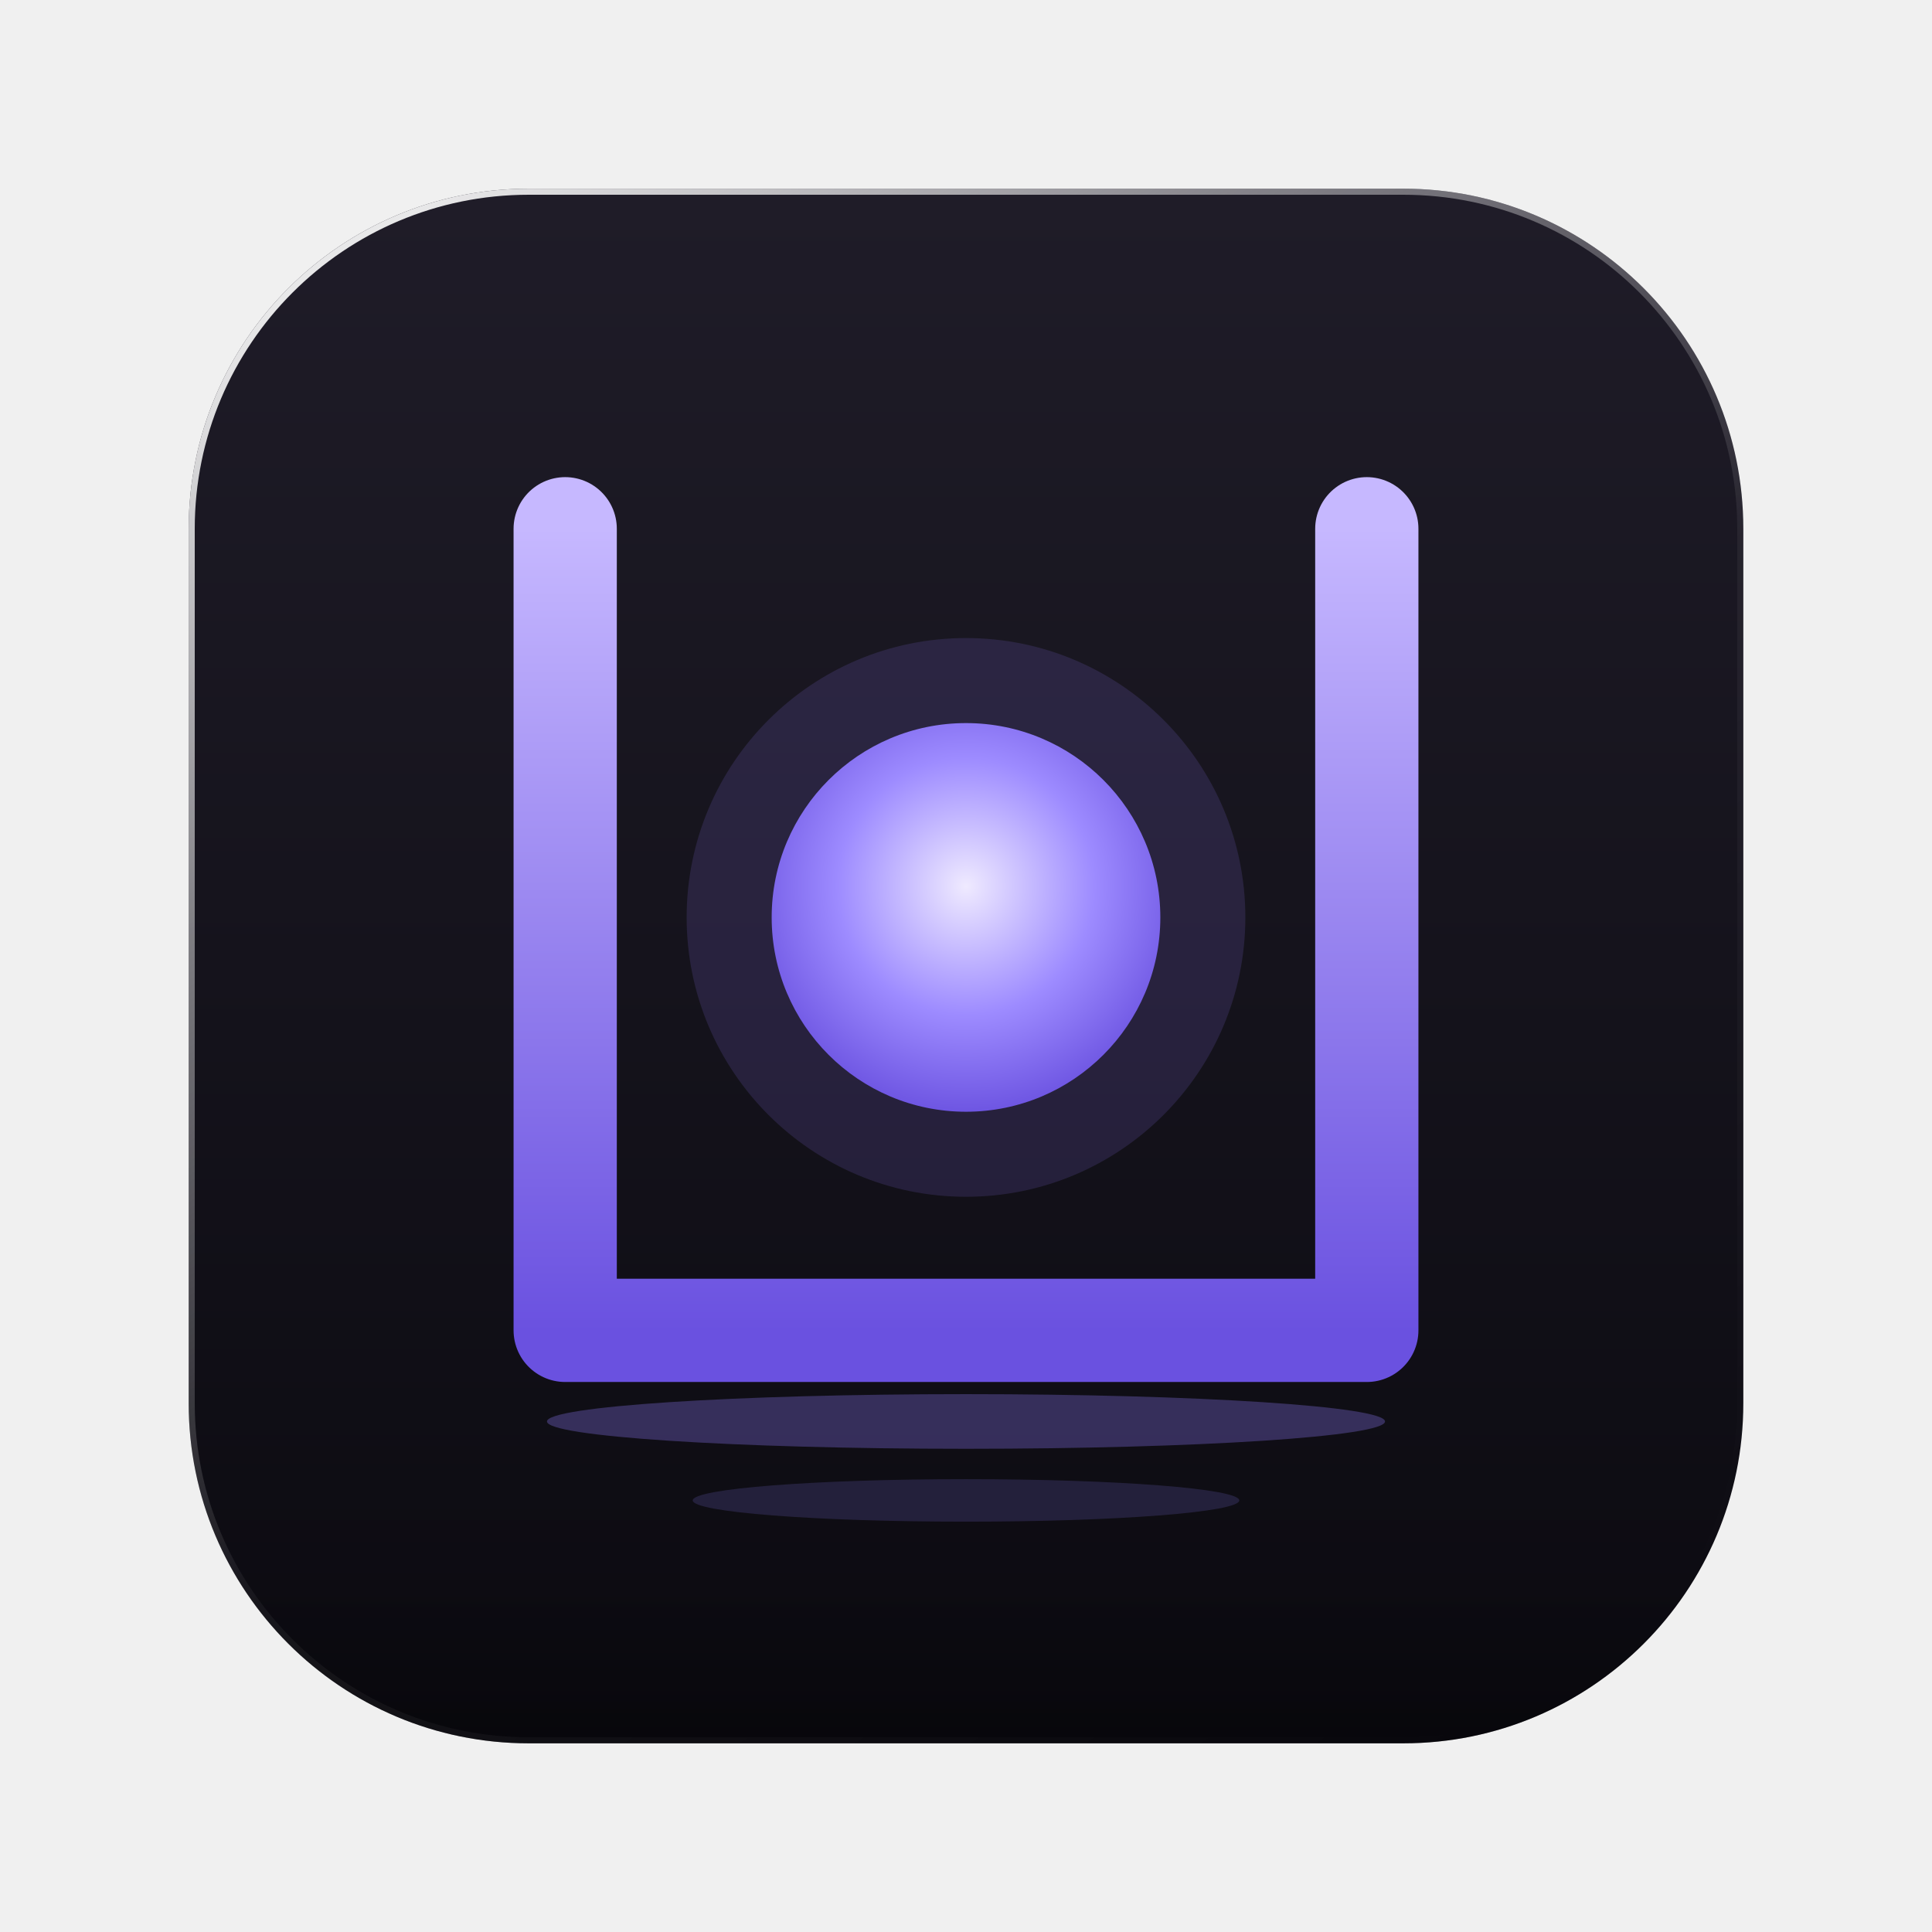
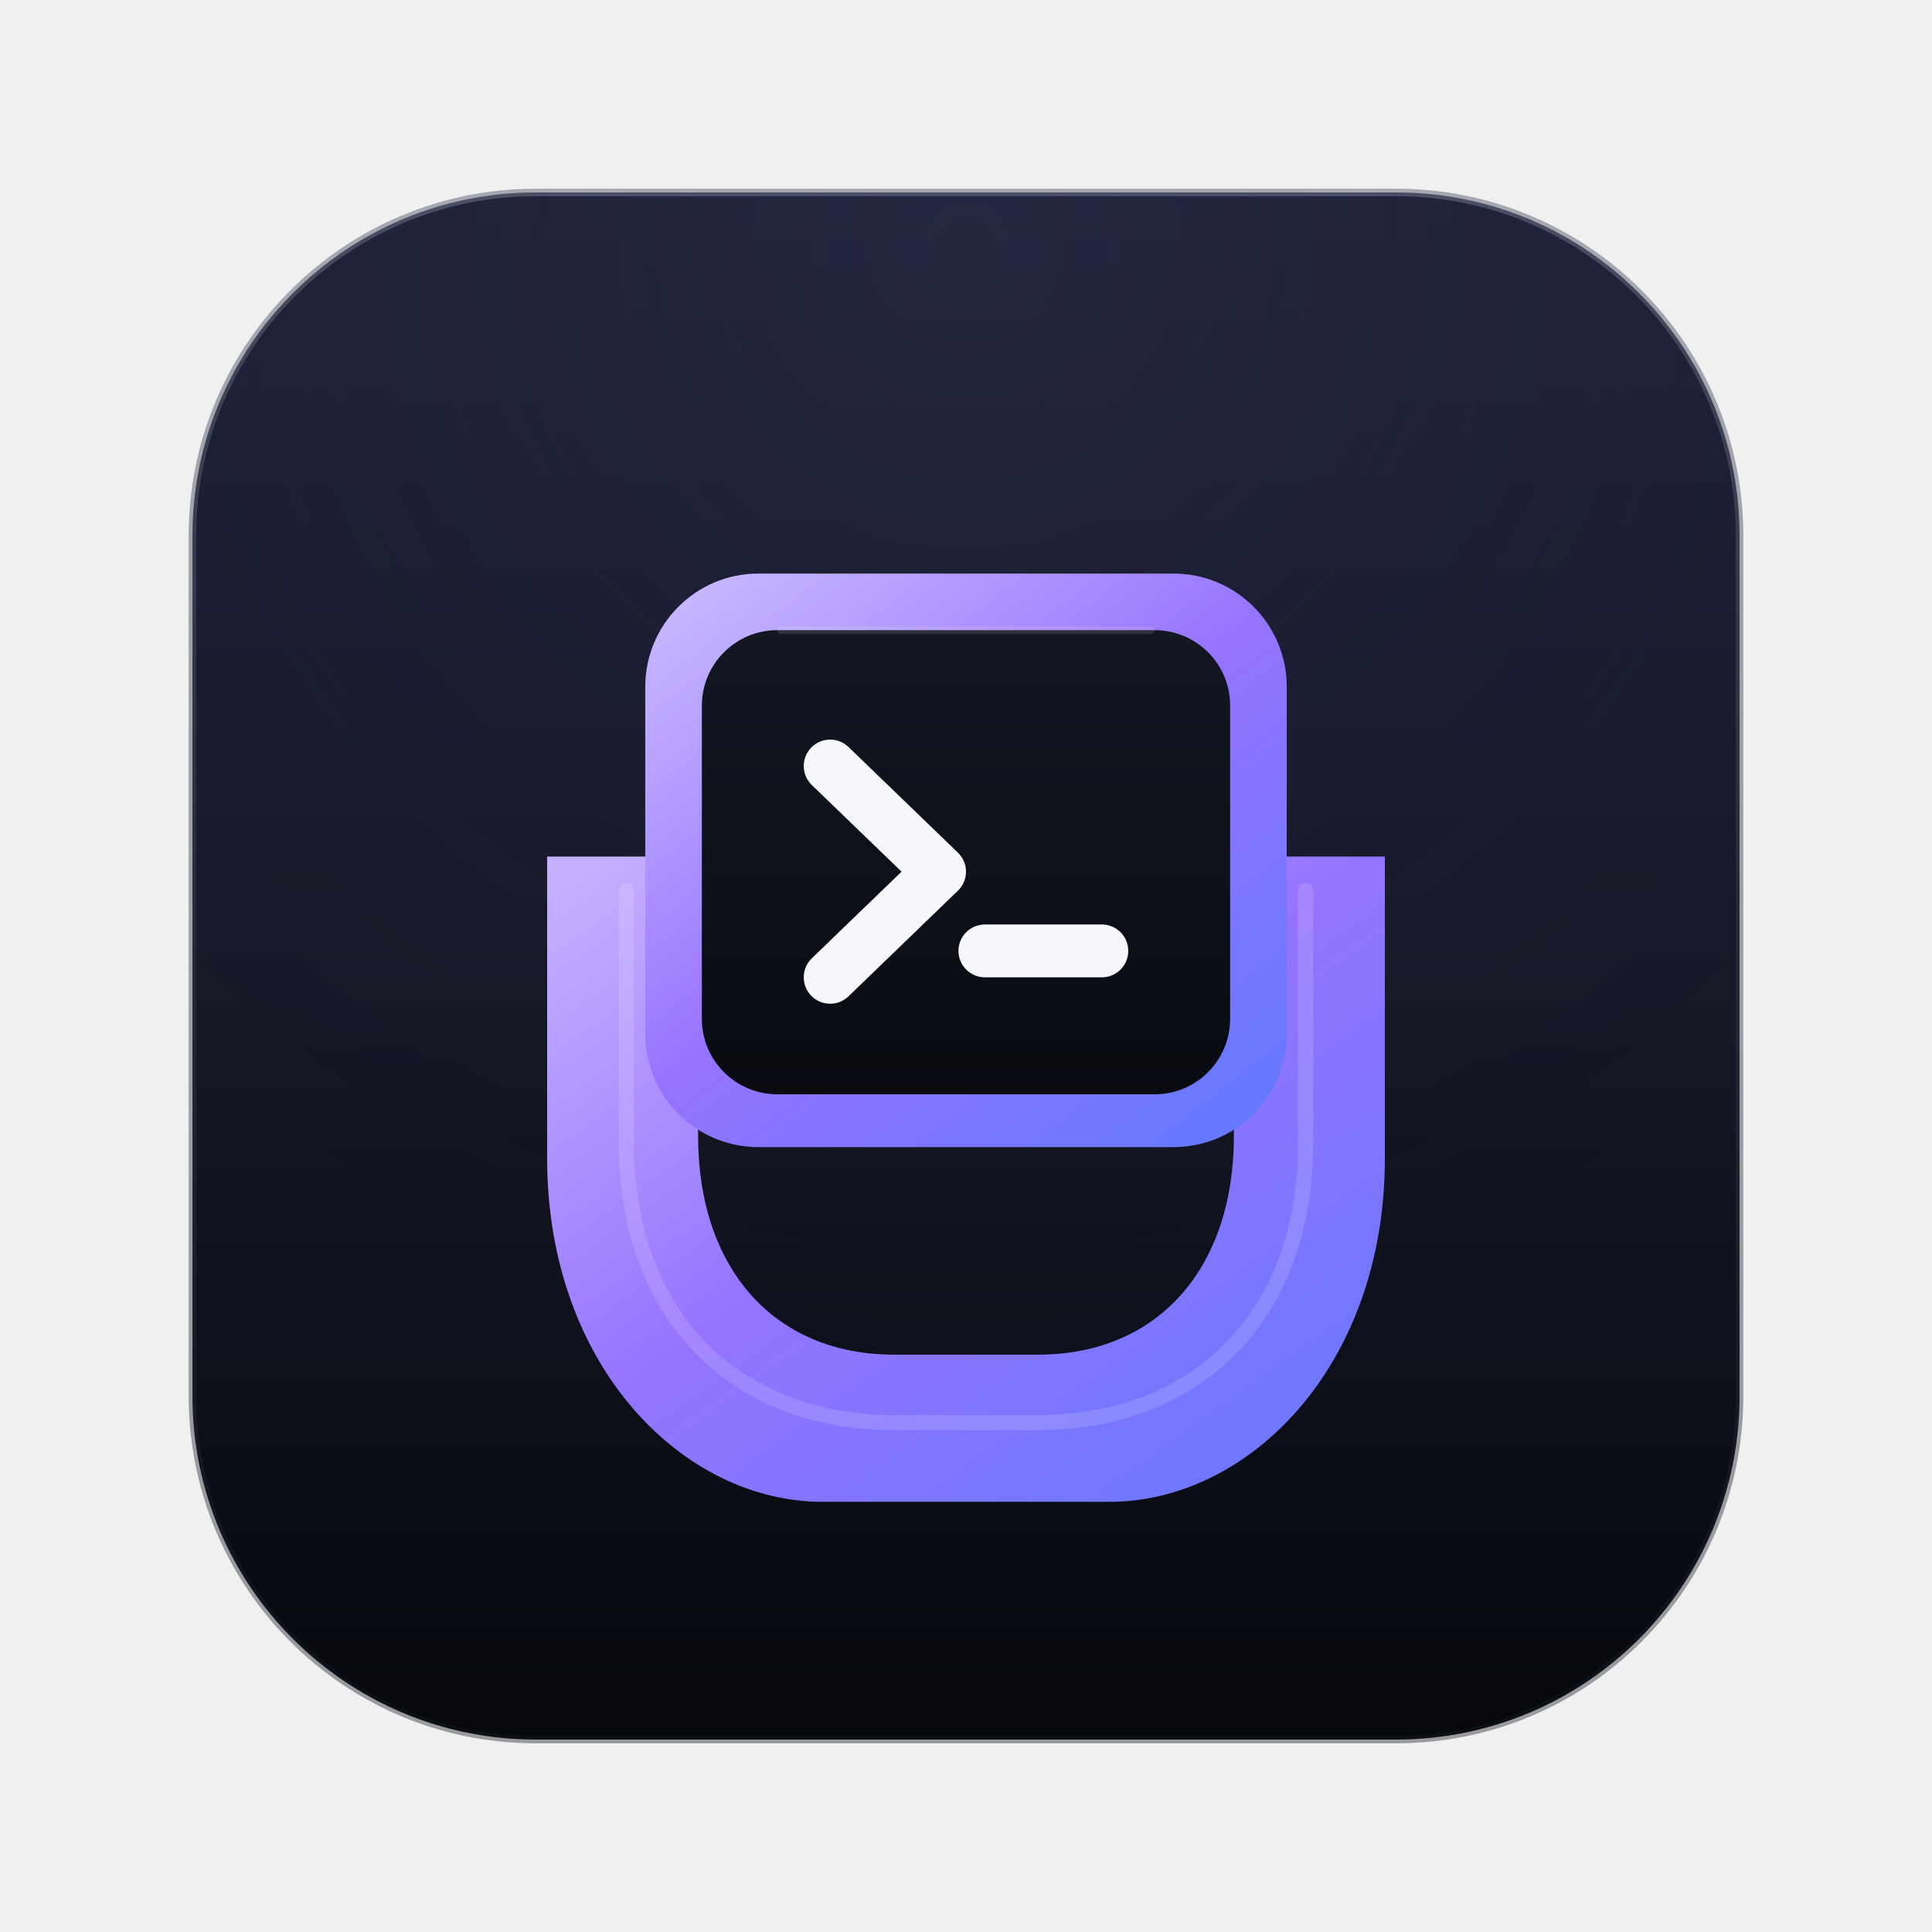
- <svg xmlns="http://www.w3.org/2000/svg" viewBox="0 0 1024 1024" width="1024" height="1024" role="img" aria-label="Pier app icon — 泊位">
-   <defs>
-     <linearGradient id="bg" x1="0" y1="0" x2="0" y2="1">
-       <stop offset="0" stop-color="#1f1c28" />
-       <stop offset="1" stop-color="#0b0a10" />
-     </linearGradient>
-     <linearGradient id="vio" x1="0" y1="0" x2="0" y2="1">
-       <stop offset="0" stop-color="#c6b8ff" />
-       <stop offset="1" stop-color="#6a51e0" />
-     </linearGradient>
-     <radialGradient id="orb" cx="0.5" cy="0.42" r="0.6">
-       <stop offset="0" stop-color="#efeaff" />
-       <stop offset="0.55" stop-color="#9d8bff" />
-       <stop offset="1" stop-color="#6a51e0" />
-     </radialGradient>
-     <linearGradient id="rim" x1="0.15" y1="0" x2="0.85" y2="1">
-       <stop offset="0" stop-color="#ffffff" stop-opacity="0.9" />
-       <stop offset="0.25" stop-color="#ffffff" stop-opacity="0.45" />
-       <stop offset="0.55" stop-color="#ffffff" stop-opacity="0.05" />
-       <stop offset="1" stop-color="#ffffff" stop-opacity="0" />
-     </linearGradient>
-     <linearGradient id="ishadow" x1="0" y1="0" x2="0" y2="1">
-       <stop offset="0.9" stop-color="#000000" stop-opacity="0" />
-       <stop offset="1" stop-color="#000000" stop-opacity="0.26" />
-     </linearGradient>
-     <clipPath id="clip">
-       <rect width="512" height="512" rx="112" />
-     </clipPath>
-   </defs>
-   <g transform="translate(100,100) scale(1.609375)">
-     <rect width="512" height="512" rx="112" fill="url(#bg)" />
-     <g clip-path="url(#clip)">
-       <rect width="512" height="512" fill="url(#ishadow)" />
-       <rect width="512" height="512" rx="112" fill="none" stroke="url(#rim)" stroke-width="4" />
-     </g>
-     <path d="M 124 112 L 124 376 L 388 376 L 388 112" fill="none" stroke="url(#vio)" stroke-width="34" stroke-linecap="round" stroke-linejoin="round" />
-     <circle cx="256" cy="240" r="92" fill="#8a76f0" fill-opacity="0.16" />
-     <circle cx="256" cy="240" r="64" fill="url(#orb)" />
-     <ellipse cx="256" cy="406" rx="138" ry="9" fill="#8a76f0" fill-opacity="0.32" />
-     <ellipse cx="256" cy="432" rx="90" ry="7" fill="#8a76f0" fill-opacity="0.18" />
-   </g>
+ <svg xmlns="http://www.w3.org/2000/svg" viewBox="0 0 1024 1024" width="1024" height="1024" role="img" aria-label="Pier app icon — terminal docked in a persistent berth">
+   <svg x="100" y="100" width="824" height="824" viewBox="0 0 412 412">
+     <defs>
+       <linearGradient id="plate" x1="0.5" y1="0" x2="0.5" y2="1">
+         <stop offset="0" stop-color="#20233b" />
+         <stop offset="0.48" stop-color="#171a2a" />
+         <stop offset="1" stop-color="#06080d" />
+       </linearGradient>
+       <radialGradient id="plateGlow" cx="0.5" cy="0.03" r="0.8">
+         <stop offset="0" stop-color="#343858" stop-opacity="0.22" />
+         <stop offset="0.65" stop-color="#1a1d31" stop-opacity="0.05" />
+         <stop offset="1" stop-color="#000000" stop-opacity="0" />
+       </radialGradient>
+       <linearGradient id="plateRim" x1="0.5" y1="0" x2="0.5" y2="1">
+         <stop offset="0" stop-color="#6c7082" stop-opacity="0.56" />
+         <stop offset="0.45" stop-color="#3a3e50" stop-opacity="0.45" />
+         <stop offset="1" stop-color="#171a24" stop-opacity="0.4" />
+       </linearGradient>
+       <linearGradient id="berth" x1="0.05" y1="0.02" x2="0.96" y2="1">
+         <stop offset="0" stop-color="#c5afff" />
+         <stop offset="0.46" stop-color="#9574ff" />
+         <stop offset="1" stop-color="#6578ff" />
+       </linearGradient>
+       <linearGradient id="terminal" x1="0.08" y1="0" x2="0.95" y2="1">
+         <stop offset="0" stop-color="#c9b8ff" />
+         <stop offset="0.48" stop-color="#9673ff" />
+         <stop offset="1" stop-color="#6279ff" />
+       </linearGradient>
+       <linearGradient id="screen" x1="0.5" y1="0" x2="0.5" y2="1">
+         <stop offset="0" stop-color="#121722" />
+         <stop offset="1" stop-color="#090b11" />
+       </linearGradient>
+     </defs>
+     <rect x="1" y="1" width="410" height="410" rx="91" fill="url(#plate)" />
+     <rect x="1" y="1" width="410" height="410" rx="91" fill="url(#plateGlow)" />
+     <rect x="1" y="1" width="410" height="410" rx="91" fill="none" stroke="url(#plateRim)" stroke-width="2" />
+     <path d="M95 177H135V251C135 286 155 309 187 309H225C257 309 277 286 277 251V177H317V257C317 312 281 348 244 348H168C131 348 95 312 95 257Z" fill="url(#berth)" />
+     <path d="M116 186V253C116 299 145 327 187 327H225C267 327 296 299 296 253V186" fill="none" stroke="#ffffff" stroke-opacity="0.14" stroke-width="4" stroke-linecap="round" />
+     <rect x="121" y="102" width="170" height="152" rx="30" fill="url(#terminal)" />
+     <rect x="136" y="117" width="140" height="123" rx="20" fill="url(#screen)" />
+     <path d="M157 117H255" fill="none" stroke="#ffffff" stroke-opacity="0.12" stroke-width="2" stroke-linecap="round" />
+     <path d="M170 153L199 181L170 209" fill="none" stroke="#f7f7fb" stroke-width="14" stroke-linecap="round" stroke-linejoin="round" />
+     <path d="M211 202H242" fill="none" stroke="#f7f7fb" stroke-width="14" stroke-linecap="round" />
+   </svg>
</svg>
